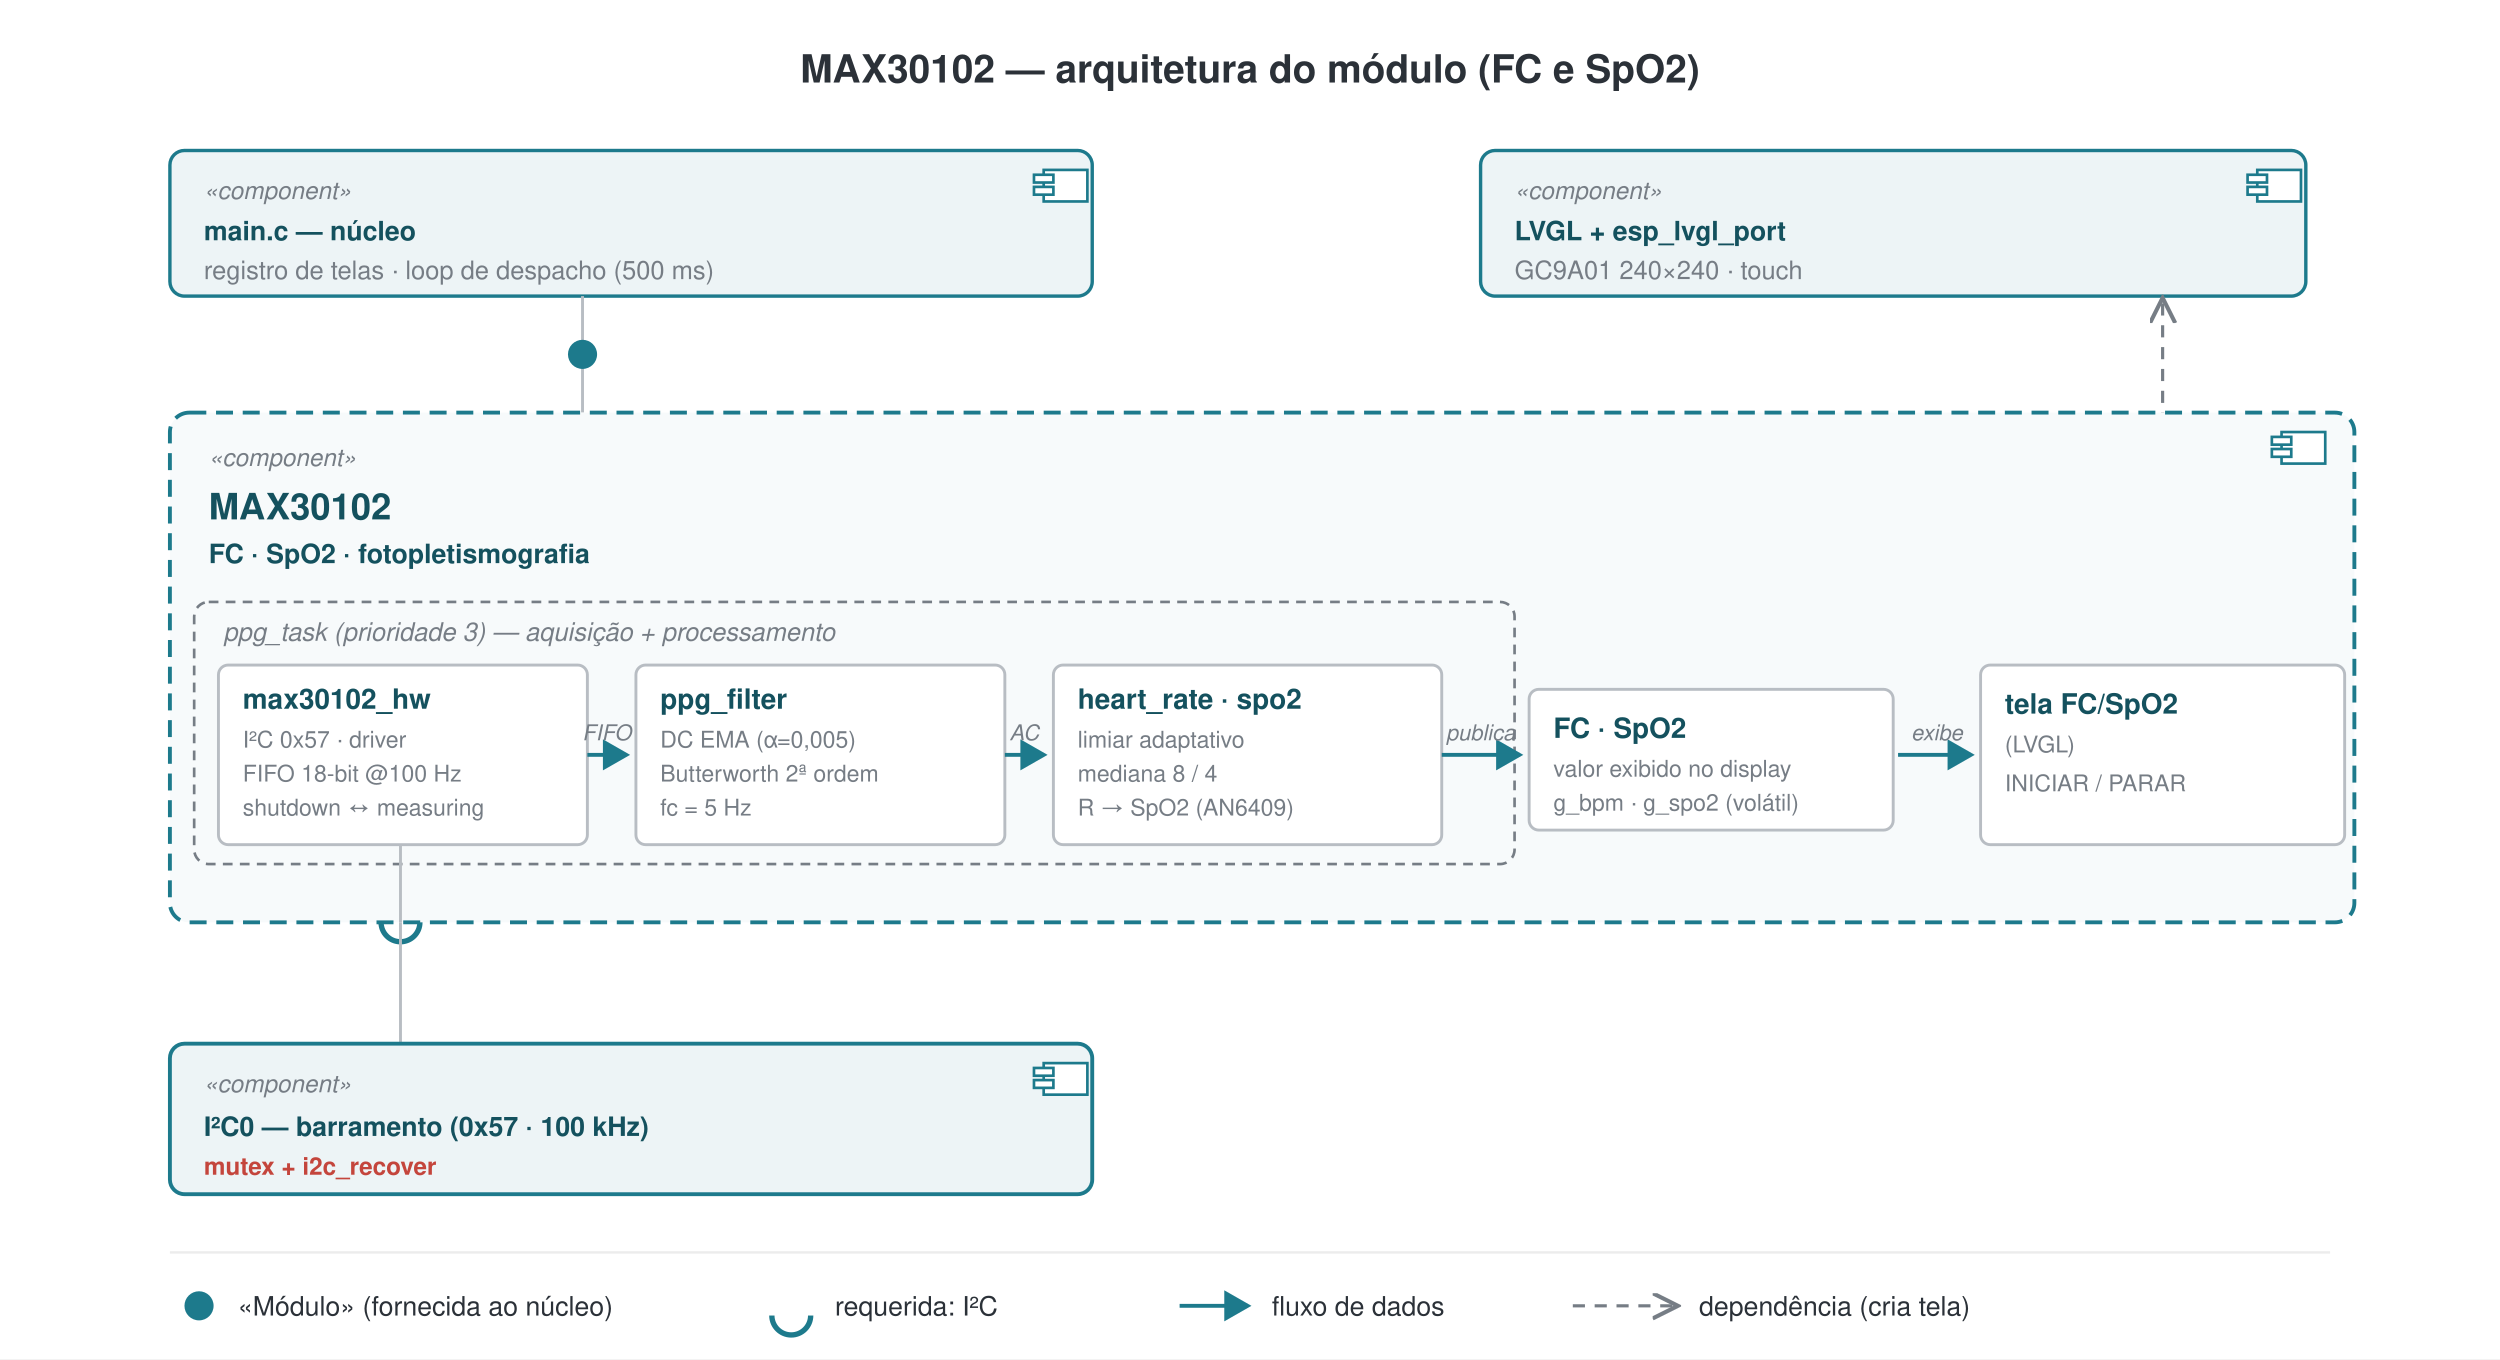
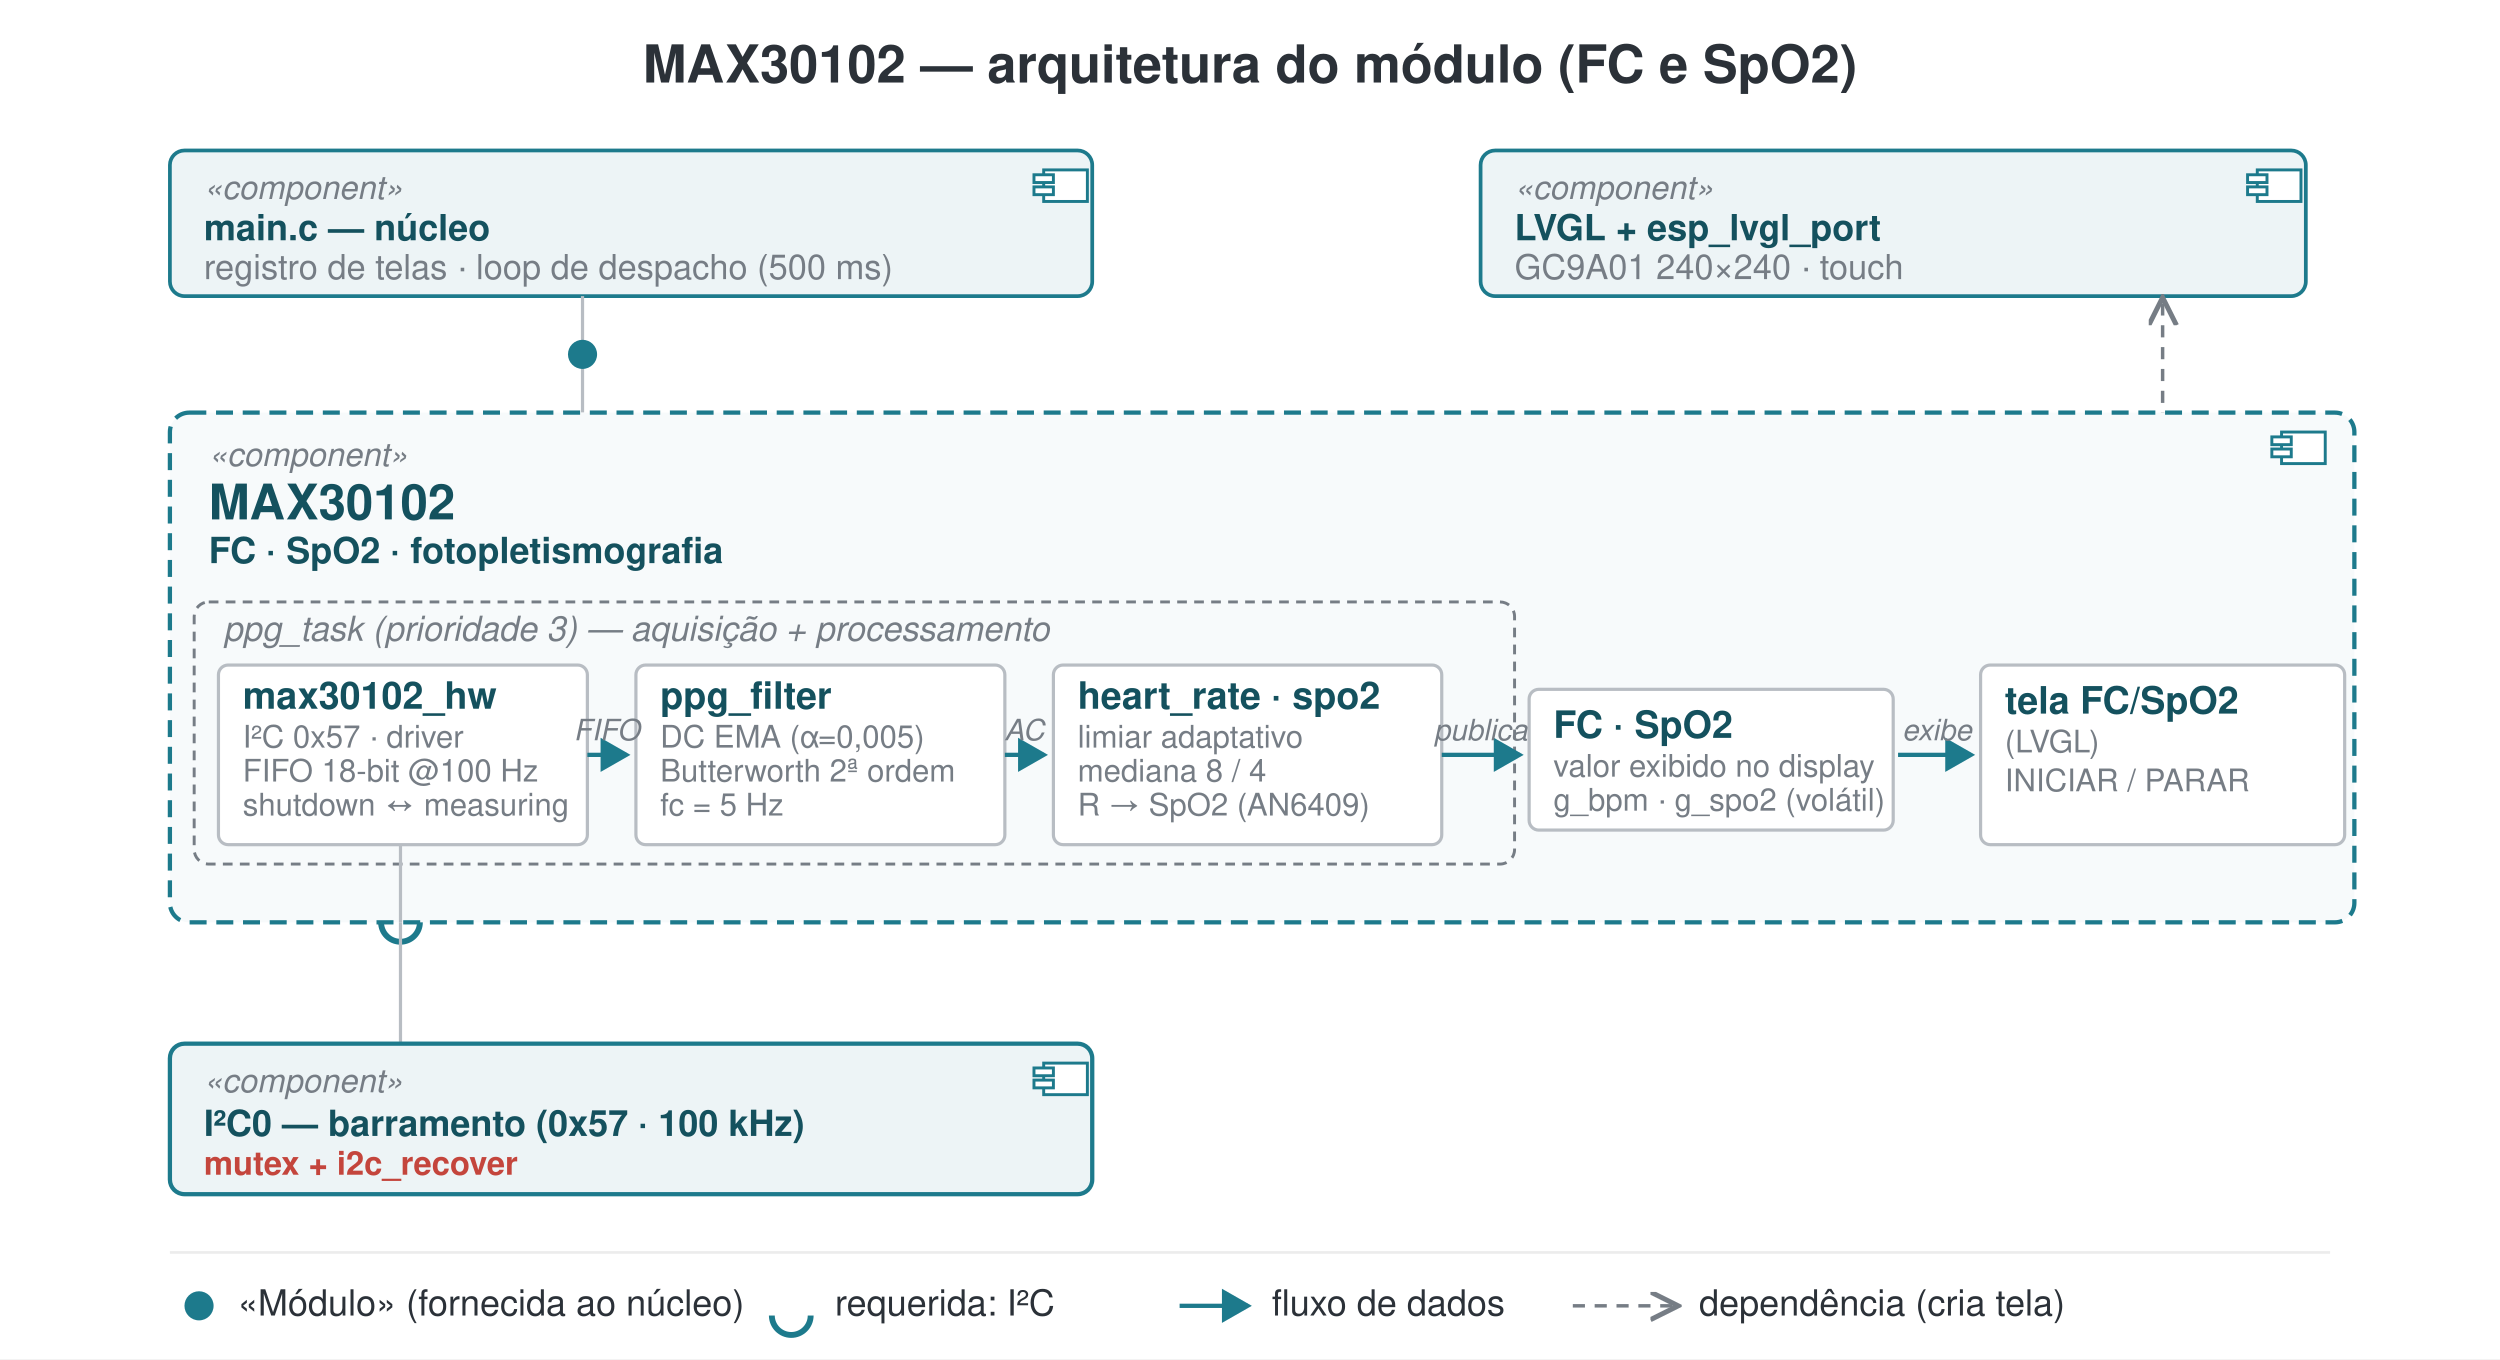
<svg xmlns="http://www.w3.org/2000/svg" xmlns:xlink="http://www.w3.org/1999/xlink" viewBox="0 0 1030 560" font-family="Helvetica, Arial, sans-serif" role="img" aria-label="Diagrama UML do modulo MAX30102 e sua integracao: interface de modulo para o nucleo, pipeline PPG interno (driver, filtro, heart_rate e spo2) na ppg_task, variaveis volateis e tela LVGL, e barramento I2C requerido">
  <style>
-     .title  { font-size: 16px; fill: #2B3138; font-weight: bold; }
-     .stereo { font-size: 10px; fill: #767D85; font-style: italic; }
-     .cname  { font-size: 15px; fill: #14515E; font-weight: bold; }
-     .sub    { font-size: 11px; fill: #14515E; font-weight: bold; }
-     .part   { font-size: 10.5px; fill: #767D85; }
-     .btitle { font-size: 11.5px; fill: #14515E; font-weight: bold; }
-     .bpart  { font-size: 9.5px; fill: #767D85; }
-     .grp    { font-size: 10.5px; fill: #767D85; font-style: italic; }
-     .flowlab{ font-size: 9px; fill: #767D85; font-style: italic; }
-     .red    { font-size: 10px; fill: #C4453C; font-weight: bold; }
-     .leg    { font-size: 11px; fill: #2B3138; }
+     .title  { font-size: 21.60px; fill: #2B3138; font-weight: bold; }
+     .stereo { font-size: 13.50px; fill: #767D85; font-style: italic; }
+     .cname  { font-size: 20.25px; fill: #14515E; font-weight: bold; }
+     .sub    { font-size: 14.85px; fill: #14515E; font-weight: bold; }
+     .part   { font-size: 14.18px; fill: #767D85; }
+     .btitle { font-size: 15.53px; fill: #14515E; font-weight: bold; }
+     .bpart  { font-size: 12.83px; fill: #767D85; }
+     .grp    { font-size: 14.18px; fill: #767D85; font-style: italic; }
+     .flowlab{ font-size: 12.15px; fill: #767D85; font-style: italic; }
+     .red    { font-size: 13.50px; fill: #C4453C; font-weight: bold; }
+     .leg    { font-size: 14.85px; fill: #2B3138; }
  </style>
  <defs>
    <g id="ci">
-       <rect x="0" y="0" width="18" height="13" fill="#FFFFFF" stroke="#1D7A8C" stroke-width="1.1" />
-       <rect x="-4" y="2" width="8" height="3.2" fill="#FFFFFF" stroke="#1D7A8C" stroke-width="1.1" />
-       <rect x="-4" y="7" width="8" height="3.2" fill="#FFFFFF" stroke="#1D7A8C" stroke-width="1.1" />
+       <rect x="0" y="0" width="18" height="13" fill="#FFFFFF" stroke="#1D7A8C" stroke-width="1.21" />
+       <rect x="-4" y="2" width="8" height="3.2" fill="#FFFFFF" stroke="#1D7A8C" stroke-width="1.21" />
+       <rect x="-4" y="7" width="8" height="3.2" fill="#FFFFFF" stroke="#1D7A8C" stroke-width="1.21" />
    </g>
    <marker id="flow" markerWidth="8" markerHeight="8" refX="6" refY="4" orient="auto">
      <path d="M0,0 L7,4 L0,8 Z" fill="#1D7A8C" />
    </marker>
    <marker id="dep" markerWidth="9" markerHeight="9" refX="7" refY="4" orient="auto">
-       <path d="M0,0 L8,4 L0,8" fill="none" stroke="#767D85" stroke-width="1.3" />
+       <path d="M0,0 L8,4 L0,8" fill="none" stroke="#767D85" stroke-width="1.43" />
    </marker>
  </defs>
  <rect x="0" y="0" width="1030" height="560" fill="#FFFFFF" />
  <text x="515" y="34" text-anchor="middle" class="title">MAX30102 — arquitetura do módulo (FC e SpO2)</text>
-   <rect x="70" y="62" width="380" height="60" rx="6" fill="#EDF4F6" stroke="#1D7A8C" stroke-width="1.4" />
+   <rect x="70" y="62" width="380" height="60" rx="6" fill="#EDF4F6" stroke="#1D7A8C" stroke-width="1.54" />
  <use xlink:href="#ci" x="430" y="70" />
  <text x="84" y="82" class="stereo">«component»</text>
  <text x="84" y="99" class="sub">main.c — núcleo</text>
  <text x="84" y="115" class="part">registro de telas · loop de despacho (500 ms)</text>
-   <rect x="610" y="62" width="340" height="60" rx="6" fill="#EDF4F6" stroke="#1D7A8C" stroke-width="1.4" />
+   <rect x="610" y="62" width="340" height="60" rx="6" fill="#EDF4F6" stroke="#1D7A8C" stroke-width="1.54" />
  <use xlink:href="#ci" x="930" y="70" />
  <text x="624" y="82" class="stereo">«component»</text>
  <text x="624" y="99" class="sub">LVGL + esp_lvgl_port</text>
  <text x="624" y="115" class="part">GC9A01 240×240 · touch</text>
-   <line x1="240" y1="170" x2="240" y2="122" stroke="#B8BDC3" stroke-width="1.2" />
+   <line x1="240" y1="170" x2="240" y2="122" stroke="#B8BDC3" stroke-width="1.32" />
  <circle cx="240" cy="146" r="6" fill="#1D7A8C" />
-   <line x1="891" y1="274" x2="891" y2="124" stroke="#767D85" stroke-width="1.3" stroke-dasharray="5 4" marker-end="url(#dep)" />
-   <rect x="70" y="170" width="900" height="210" rx="8" fill="#F7FAFB" stroke="#1D7A8C" stroke-width="1.6" stroke-dasharray="7 4" />
+   <line x1="891" y1="274" x2="891" y2="124" stroke="#767D85" stroke-width="1.43" stroke-dasharray="5 4" marker-end="url(#dep)" />
+   <rect x="70" y="170" width="900" height="210" rx="8" fill="#F7FAFB" stroke="#1D7A8C" stroke-width="1.76" stroke-dasharray="7 4" />
  <use xlink:href="#ci" x="940" y="178" />
  <text x="86" y="192" class="stereo">«component»</text>
  <text x="86" y="214" class="cname">MAX30102</text>
  <text x="86" y="232" class="sub">FC · SpO2 · fotopletismografia</text>
-   <rect x="80" y="248" width="544" height="108" rx="6" fill="none" stroke="#767D85" stroke-width="1.1" stroke-dasharray="4 3" />
+   <rect x="80" y="248" width="544" height="108" rx="6" fill="none" stroke="#767D85" stroke-width="1.21" stroke-dasharray="4 3" />
  <text x="92" y="264" class="grp">ppg_task (prioridade 3) — aquisição + processamento</text>
-   <rect x="90" y="274" width="152" height="74" rx="4" fill="#FFFFFF" stroke="#B8BDC3" stroke-width="1.2" />
+   <rect x="90" y="274" width="152" height="74" rx="4" fill="#FFFFFF" stroke="#B8BDC3" stroke-width="1.32" />
  <text x="100" y="292" class="btitle">max30102_hw</text>
  <text x="100" y="308" class="bpart">I²C 0x57 · driver</text>
  <text x="100" y="322" class="bpart">FIFO 18-bit @100 Hz</text>
  <text x="100" y="336" class="bpart">shutdown ↔ measuring</text>
-   <rect x="262" y="274" width="152" height="74" rx="4" fill="#FFFFFF" stroke="#B8BDC3" stroke-width="1.2" />
+   <rect x="262" y="274" width="152" height="74" rx="4" fill="#FFFFFF" stroke="#B8BDC3" stroke-width="1.32" />
  <text x="272" y="292" class="btitle">ppg_filter</text>
  <text x="272" y="308" class="bpart">DC EMA (α=0,005)</text>
  <text x="272" y="322" class="bpart">Butterworth 2ª ordem</text>
  <text x="272" y="336" class="bpart">fc = 5 Hz</text>
-   <rect x="434" y="274" width="160" height="74" rx="4" fill="#FFFFFF" stroke="#B8BDC3" stroke-width="1.2" />
+   <rect x="434" y="274" width="160" height="74" rx="4" fill="#FFFFFF" stroke="#B8BDC3" stroke-width="1.32" />
  <text x="444" y="292" class="btitle">heart_rate · spo2</text>
  <text x="444" y="308" class="bpart">limiar adaptativo</text>
  <text x="444" y="322" class="bpart">mediana 8 / 4</text>
  <text x="444" y="336" class="bpart">R → SpO2 (AN6409)</text>
-   <rect x="630" y="284" width="150" height="58" rx="4" fill="#FFFFFF" stroke="#B8BDC3" stroke-width="1.2" />
+   <rect x="630" y="284" width="150" height="58" rx="4" fill="#FFFFFF" stroke="#B8BDC3" stroke-width="1.32" />
  <text x="640" y="304" class="btitle">FC · SpO2</text>
  <text x="640" y="320" class="bpart">valor exibido no display</text>
  <text x="640" y="334" class="bpart">g_bpm · g_spo2 (volátil)</text>
-   <rect x="816" y="274" width="150" height="74" rx="4" fill="#FFFFFF" stroke="#B8BDC3" stroke-width="1.2" />
+   <rect x="816" y="274" width="150" height="74" rx="4" fill="#FFFFFF" stroke="#B8BDC3" stroke-width="1.32" />
  <text x="826" y="294" class="btitle">tela FC/SpO2</text>
  <text x="826" y="310" class="bpart">(LVGL)</text>
  <text x="826" y="326" class="bpart">INICIAR / PARAR</text>
-   <g stroke="#1D7A8C" stroke-width="1.6">
+   <g stroke="#1D7A8C" stroke-width="1.76">
    <line x1="242" y1="311" x2="258" y2="311" marker-end="url(#flow)" />
    <line x1="414" y1="311" x2="430" y2="311" marker-end="url(#flow)" />
    <line x1="594" y1="311" x2="626" y2="311" marker-end="url(#flow)" />
    <line x1="782" y1="311" x2="812" y2="311" marker-end="url(#flow)" />
  </g>
  <text x="250" y="305" text-anchor="middle" class="flowlab">FIFO</text>
  <text x="422" y="305" text-anchor="middle" class="flowlab">AC</text>
  <text x="610" y="305" text-anchor="middle" class="flowlab">publica</text>
  <text x="798" y="305" text-anchor="middle" class="flowlab">exibe</text>
-   <line x1="165" y1="348" x2="165" y2="380" stroke="#B8BDC3" stroke-width="1.2" />
-   <path d="M157,380 A 8 8 0 0 0 173,380" fill="none" stroke="#1D7A8C" stroke-width="2.2" />
-   <line x1="165" y1="380" x2="165" y2="430" stroke="#B8BDC3" stroke-width="1.2" />
-   <rect x="70" y="430" width="380" height="62" rx="6" fill="#EDF4F6" stroke="#1D7A8C" stroke-width="1.6" />
+   <line x1="165" y1="348" x2="165" y2="380" stroke="#B8BDC3" stroke-width="1.32" />
+   <path d="M157,380 A 8 8 0 0 0 173,380" fill="none" stroke="#1D7A8C" stroke-width="2.42" />
+   <line x1="165" y1="380" x2="165" y2="430" stroke="#B8BDC3" stroke-width="1.32" />
+   <rect x="70" y="430" width="380" height="62" rx="6" fill="#EDF4F6" stroke="#1D7A8C" stroke-width="1.76" />
  <use xlink:href="#ci" x="430" y="438" />
  <text x="84" y="450" class="stereo">«component»</text>
  <text x="84" y="468" class="sub">I²C0 — barramento (0x57 · 100 kHz)</text>
  <text x="84" y="484" class="red">mutex + i2c_recover</text>
-   <line x1="70" y1="516" x2="960" y2="516" stroke="#ECECEC" stroke-width="1" />
+   <line x1="70" y1="516" x2="960" y2="516" stroke="#ECECEC" stroke-width="1.10" />
  <circle cx="82" cy="538" r="6" fill="#1D7A8C" />
  <text x="98" y="542" class="leg">«Módulo» (fornecida ao núcleo)</text>
-   <path d="M318,542 A 8 8 0 0 0 334,542" fill="none" stroke="#1D7A8C" stroke-width="2.2" />
+   <path d="M318,542 A 8 8 0 0 0 334,542" fill="none" stroke="#1D7A8C" stroke-width="2.42" />
  <text x="344" y="542" class="leg">requerida: I²C</text>
-   <line x1="486" y1="538" x2="514" y2="538" stroke="#1D7A8C" stroke-width="1.6" marker-end="url(#flow)" />
+   <line x1="486" y1="538" x2="514" y2="538" stroke="#1D7A8C" stroke-width="1.76" marker-end="url(#flow)" />
  <text x="524" y="542" class="leg">fluxo de dados</text>
-   <line x1="648" y1="538" x2="690" y2="538" stroke="#767D85" stroke-width="1.3" stroke-dasharray="5 4" marker-end="url(#dep)" />
+   <line x1="648" y1="538" x2="690" y2="538" stroke="#767D85" stroke-width="1.43" stroke-dasharray="5 4" marker-end="url(#dep)" />
  <text x="700" y="542" class="leg">dependência (cria tela)</text>
</svg>
